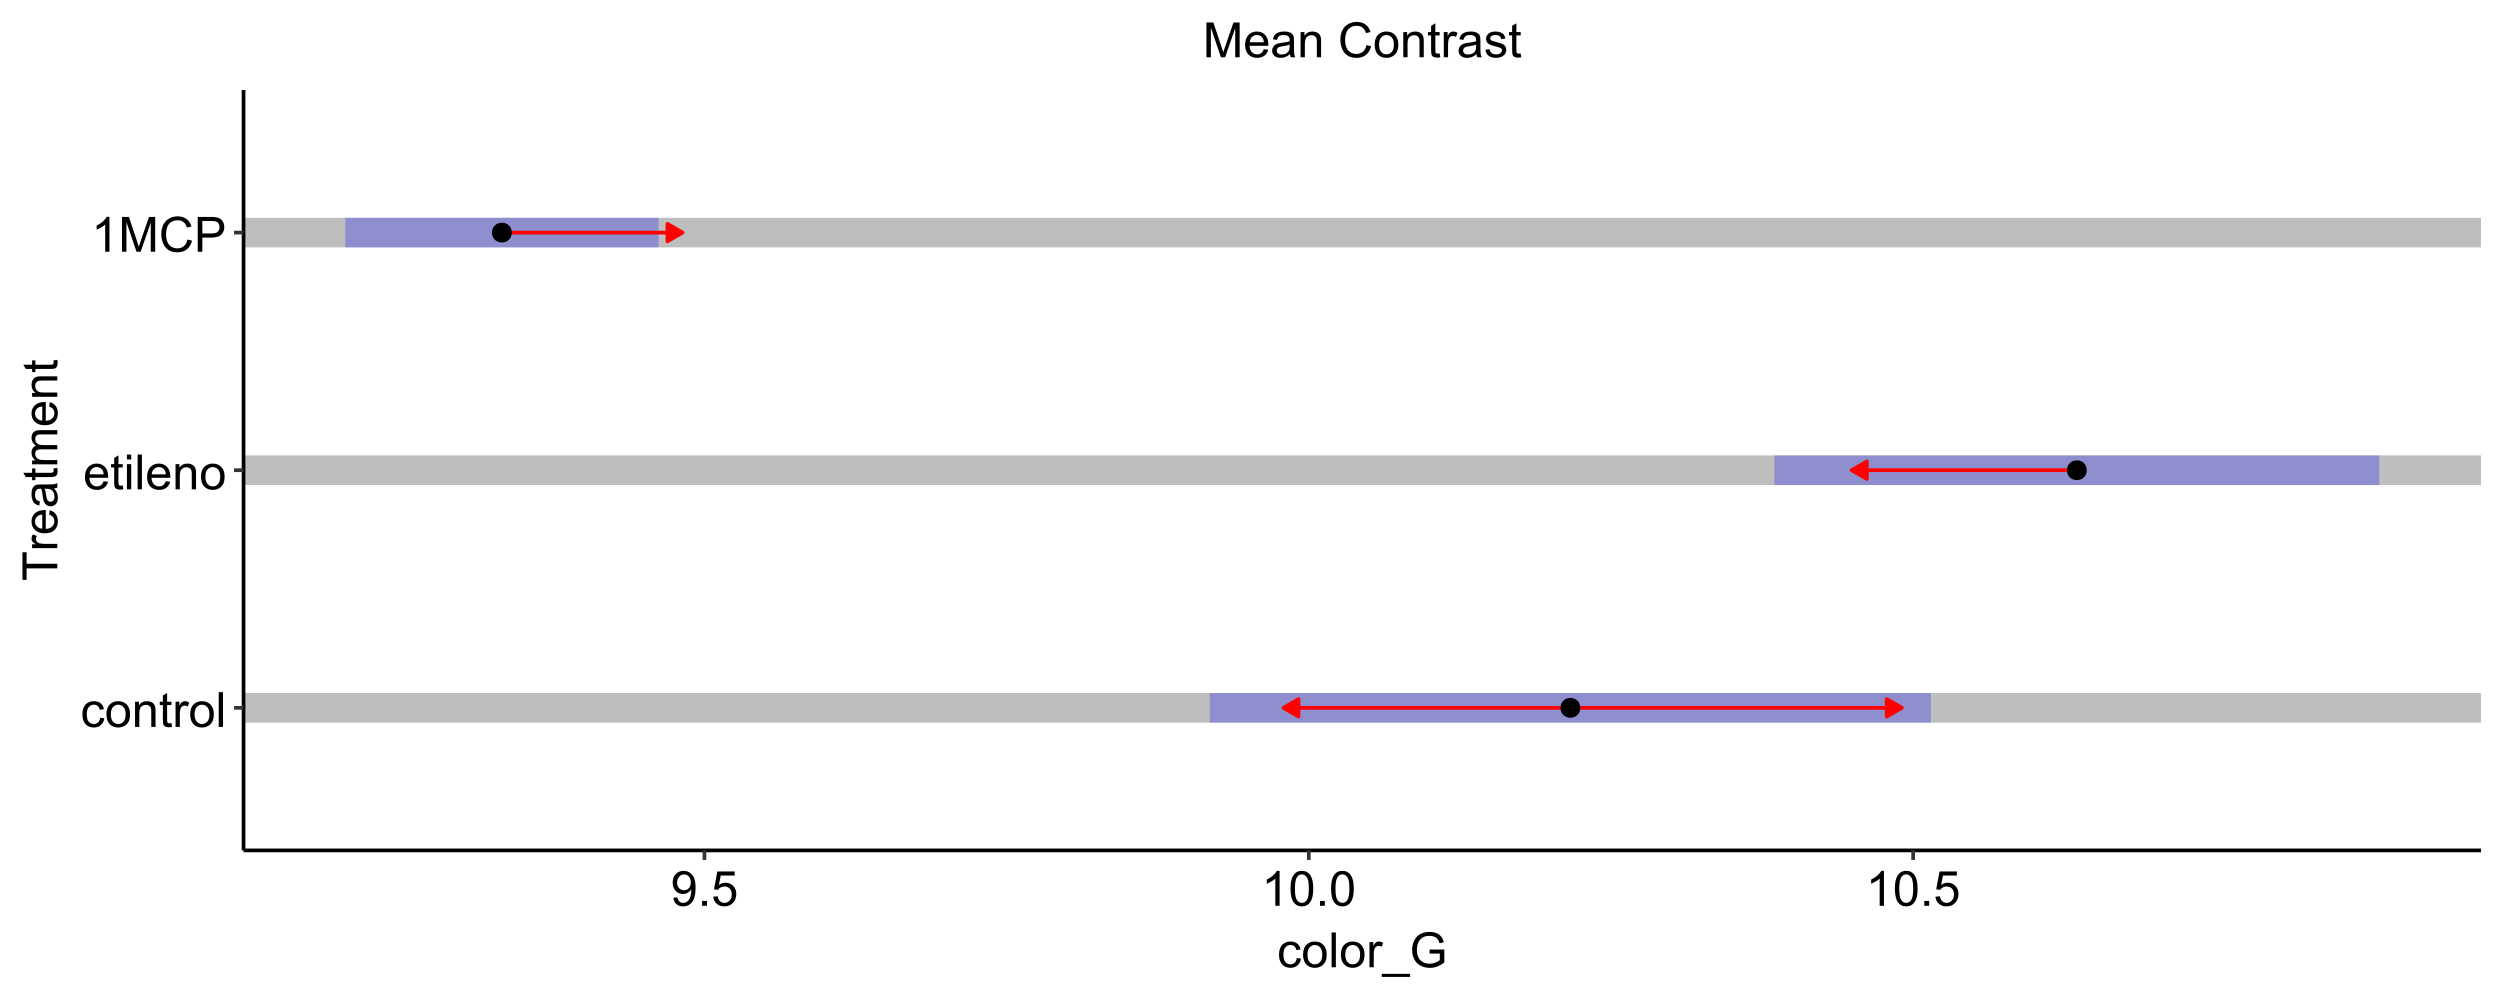
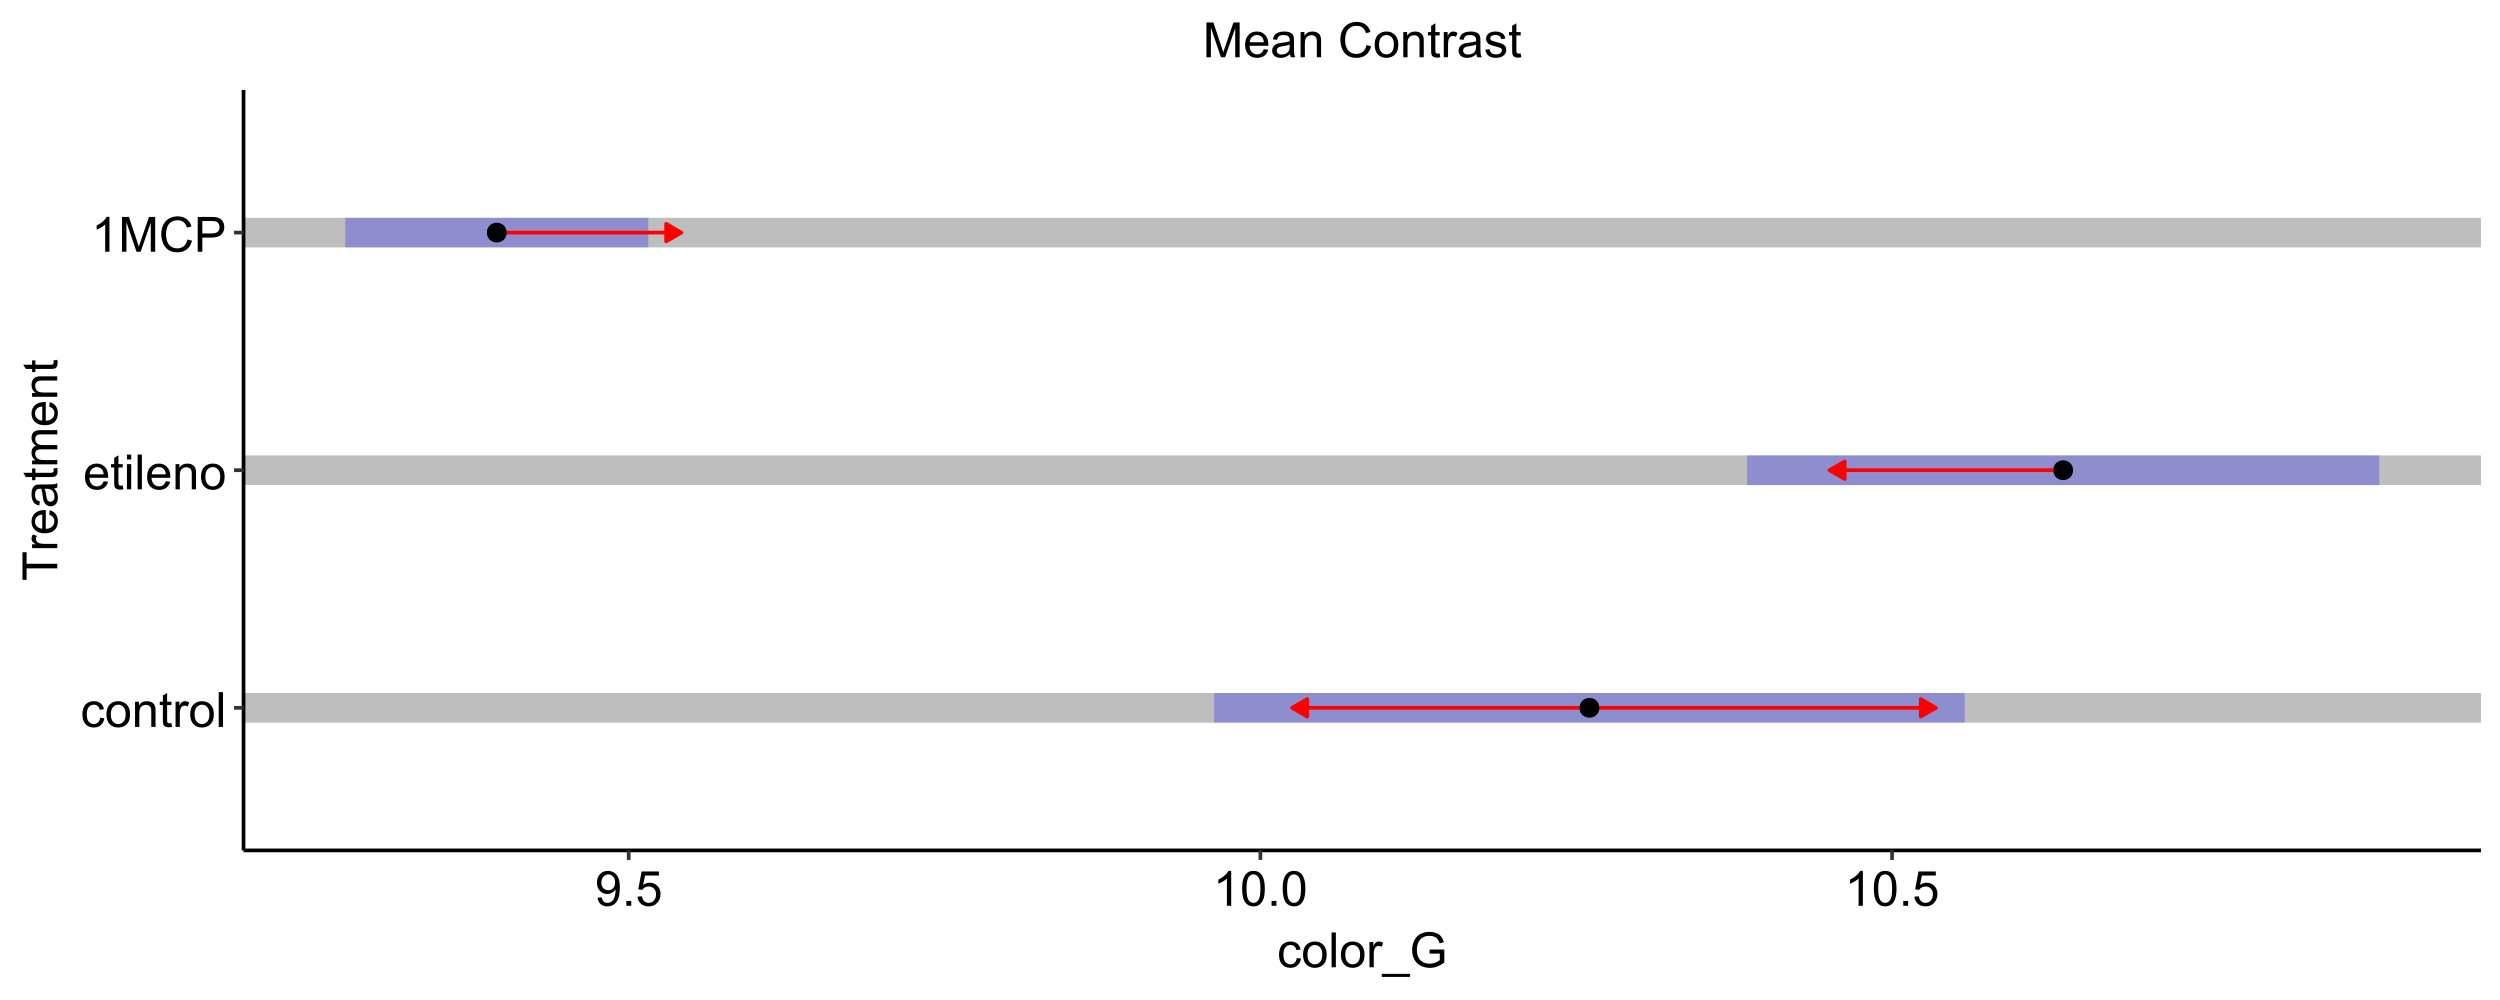
<svg xmlns="http://www.w3.org/2000/svg" xmlns:xlink="http://www.w3.org/1999/xlink" width="720" height="288" viewBox="0 0 720 288">
  <defs>
    <g>
      <g id="glyph-0-0">
        <path d="M 5.66 -2.66 L 6.871 -2.5 C 6.738 -1.668 6.398 -1.016 5.855 -0.543 C 5.309 -0.07 4.641 0.164 3.848 0.164 C 2.855 0.164 2.055 -0.16 1.453 -0.809 C 0.848 -1.461 0.547 -2.391 0.547 -3.602 C 0.547 -4.387 0.676 -5.07 0.938 -5.66 C 1.195 -6.246 1.59 -6.688 2.121 -6.984 C 2.652 -7.277 3.23 -7.422 3.855 -7.422 C 4.645 -7.422 5.289 -7.223 5.789 -6.824 C 6.293 -6.426 6.613 -5.859 6.754 -5.125 L 5.559 -4.941 C 5.445 -5.43 5.242 -5.797 4.953 -6.043 C 4.664 -6.289 4.312 -6.414 3.902 -6.414 C 3.285 -6.414 2.781 -6.191 2.391 -5.746 C 2.004 -5.301 1.812 -4.598 1.812 -3.637 C 1.812 -2.66 2 -1.953 2.371 -1.512 C 2.746 -1.07 3.234 -0.848 3.836 -0.848 C 4.316 -0.848 4.723 -0.996 5.047 -1.293 C 5.367 -1.59 5.574 -2.043 5.66 -2.66 Z M 5.66 -2.66 " />
      </g>
      <g id="glyph-0-1">
        <path d="M 0.465 -3.629 C 0.465 -4.973 0.84 -5.969 1.586 -6.617 C 2.211 -7.156 2.973 -7.422 3.867 -7.422 C 4.867 -7.422 5.684 -7.098 6.316 -6.441 C 6.949 -5.789 7.266 -4.887 7.266 -3.734 C 7.266 -2.797 7.125 -2.062 6.848 -1.527 C 6.566 -0.992 6.156 -0.578 5.621 -0.281 C 5.086 0.016 4.504 0.164 3.867 0.164 C 2.852 0.164 2.031 -0.16 1.406 -0.812 C 0.777 -1.465 0.465 -2.402 0.465 -3.629 M 1.73 -3.629 C 1.73 -2.699 1.934 -2.004 2.336 -1.543 C 2.742 -1.078 3.254 -0.848 3.867 -0.848 C 4.48 -0.848 4.988 -1.078 5.395 -1.547 C 5.801 -2.008 6 -2.719 6 -3.672 C 6 -4.57 5.797 -5.25 5.391 -5.711 C 4.98 -6.176 4.477 -6.406 3.867 -6.406 C 3.254 -6.406 2.742 -6.176 2.336 -5.715 C 1.934 -5.254 1.73 -4.559 1.73 -3.629 Z M 1.73 -3.629 " />
      </g>
      <g id="glyph-0-2">
        <path d="M 0.922 0 L 0.922 -7.258 L 2.031 -7.258 L 2.031 -6.227 C 2.562 -7.023 3.332 -7.422 4.34 -7.422 C 4.777 -7.422 5.18 -7.344 5.547 -7.188 C 5.914 -7.031 6.188 -6.824 6.371 -6.57 C 6.555 -6.312 6.68 -6.012 6.754 -5.66 C 6.801 -5.434 6.82 -5.035 6.82 -4.465 L 6.82 0 L 5.594 0 L 5.594 -4.414 C 5.594 -4.918 5.543 -5.293 5.449 -5.539 C 5.352 -5.789 5.184 -5.988 4.938 -6.137 C 4.695 -6.285 4.41 -6.355 4.082 -6.359 C 3.559 -6.355 3.105 -6.191 2.723 -5.859 C 2.344 -5.527 2.152 -4.895 2.152 -3.965 L 2.152 0 Z M 0.922 0 " />
      </g>
      <g id="glyph-0-3">
        <path d="M 3.609 -1.102 L 3.789 -0.016 C 3.441 0.059 3.133 0.094 2.859 0.094 C 2.41 0.094 2.062 0.023 1.82 -0.117 C 1.57 -0.258 1.398 -0.441 1.297 -0.672 C 1.199 -0.902 1.148 -1.387 1.148 -2.125 L 1.148 -6.305 L 0.246 -6.305 L 0.246 -7.258 L 1.148 -7.258 L 1.148 -9.059 L 2.371 -9.797 L 2.371 -7.258 L 3.609 -7.258 L 3.609 -6.305 L 2.371 -6.305 L 2.371 -2.059 C 2.371 -1.707 2.395 -1.48 2.438 -1.383 C 2.48 -1.281 2.551 -1.199 2.648 -1.141 C 2.746 -1.082 2.887 -1.055 3.07 -1.055 C 3.207 -1.055 3.387 -1.07 3.609 -1.102 Z M 3.609 -1.102 " />
      </g>
      <g id="glyph-0-4">
        <path d="M 0.91 0 L 0.91 -7.258 L 2.016 -7.258 L 2.016 -6.16 C 2.301 -6.676 2.559 -7.016 2.801 -7.18 C 3.039 -7.344 3.301 -7.422 3.59 -7.422 C 4.004 -7.422 4.426 -7.293 4.852 -7.027 L 4.43 -5.887 C 4.129 -6.062 3.828 -6.152 3.527 -6.152 C 3.258 -6.152 3.016 -6.07 2.805 -5.91 C 2.59 -5.746 2.438 -5.523 2.344 -5.234 C 2.207 -4.797 2.141 -4.32 2.141 -3.801 L 2.141 0 Z M 0.91 0 " />
      </g>
      <g id="glyph-0-5">
        <path d="M 0.895 0 L 0.895 -10.023 L 2.125 -10.023 L 2.125 0 Z M 0.895 0 " />
      </g>
      <g id="glyph-0-6">
        <path d="M 5.891 -2.336 L 7.164 -2.18 C 6.965 -1.438 6.594 -0.859 6.051 -0.453 C 5.508 -0.043 4.816 0.164 3.973 0.164 C 2.91 0.164 2.066 -0.164 1.445 -0.816 C 0.824 -1.473 0.512 -2.387 0.512 -3.57 C 0.512 -4.789 0.828 -5.738 1.457 -6.414 C 2.086 -7.086 2.902 -7.422 3.902 -7.422 C 4.875 -7.422 5.668 -7.094 6.281 -6.434 C 6.898 -5.773 7.203 -4.844 7.203 -3.645 C 7.203 -3.57 7.203 -3.461 7.199 -3.316 L 1.785 -3.316 C 1.828 -2.52 2.055 -1.906 2.461 -1.484 C 2.867 -1.059 3.371 -0.848 3.977 -0.848 C 4.43 -0.848 4.816 -0.965 5.133 -1.203 C 5.453 -1.441 5.707 -1.82 5.891 -2.336 M 1.852 -4.328 L 5.906 -4.328 C 5.852 -4.938 5.695 -5.395 5.441 -5.703 C 5.051 -6.176 4.543 -6.414 3.918 -6.414 C 3.352 -6.414 2.875 -6.223 2.492 -5.844 C 2.105 -5.465 1.895 -4.961 1.852 -4.328 Z M 1.852 -4.328 " />
      </g>
      <g id="glyph-0-7">
        <path d="M 0.93 -8.605 L 0.93 -10.023 L 2.16 -10.023 L 2.16 -8.605 L 0.93 -8.605 M 0.93 0 L 0.93 -7.258 L 2.16 -7.258 L 2.16 0 Z M 0.93 0 " />
      </g>
      <g id="glyph-0-8">
        <path d="M 5.215 0 L 3.984 0 L 3.984 -7.84 C 3.688 -7.559 3.301 -7.277 2.82 -6.992 C 2.34 -6.711 1.906 -6.5 1.523 -6.359 L 1.523 -7.547 C 2.211 -7.871 2.812 -8.262 3.328 -8.723 C 3.844 -9.184 4.207 -9.629 4.422 -10.062 L 5.215 -10.062 Z M 5.215 0 " />
      </g>
      <g id="glyph-0-9">
        <path d="M 1.039 0 L 1.039 -10.023 L 3.035 -10.023 L 5.406 -2.926 C 5.625 -2.266 5.785 -1.77 5.887 -1.441 C 6 -1.809 6.176 -2.344 6.418 -3.047 L 8.82 -10.023 L 10.602 -10.023 L 10.602 0 L 9.324 0 L 9.324 -8.387 L 6.414 0 L 5.215 0 L 2.316 -8.531 L 2.316 0 Z M 1.039 0 " />
      </g>
      <g id="glyph-0-10">
        <path d="M 8.23 -3.516 L 9.555 -3.18 C 9.277 -2.09 8.777 -1.258 8.055 -0.688 C 7.332 -0.113 6.449 0.172 5.406 0.172 C 4.328 0.172 3.449 -0.051 2.773 -0.488 C 2.094 -0.93 1.582 -1.566 1.227 -2.398 C 0.875 -3.234 0.695 -4.129 0.695 -5.086 C 0.695 -6.129 0.898 -7.039 1.297 -7.816 C 1.695 -8.594 2.262 -9.184 2.996 -9.586 C 3.734 -9.992 4.543 -10.191 5.43 -10.191 C 6.43 -10.191 7.273 -9.938 7.957 -9.426 C 8.641 -8.918 9.117 -8.199 9.387 -7.273 L 8.078 -6.965 C 7.848 -7.695 7.512 -8.227 7.07 -8.559 C 6.625 -8.891 6.07 -9.059 5.398 -9.059 C 4.629 -9.059 3.988 -8.875 3.469 -8.504 C 2.953 -8.133 2.59 -7.641 2.379 -7.016 C 2.168 -6.395 2.062 -5.754 2.062 -5.094 C 2.062 -4.242 2.188 -3.496 2.438 -2.859 C 2.684 -2.227 3.07 -1.75 3.594 -1.438 C 4.121 -1.121 4.688 -0.965 5.297 -0.965 C 6.039 -0.965 6.668 -1.18 7.184 -1.605 C 7.699 -2.035 8.047 -2.672 8.23 -3.516 Z M 8.23 -3.516 " />
      </g>
      <g id="glyph-0-11">
        <path d="M 1.078 0 L 1.078 -10.023 L 4.859 -10.023 C 5.527 -10.023 6.035 -9.988 6.383 -9.926 C 6.875 -9.844 7.289 -9.688 7.621 -9.457 C 7.953 -9.227 8.223 -8.906 8.426 -8.492 C 8.629 -8.074 8.73 -7.621 8.73 -7.125 C 8.73 -6.27 8.457 -5.551 7.914 -4.961 C 7.375 -4.371 6.395 -4.074 4.977 -4.074 L 2.406 -4.074 L 2.406 0 L 1.078 0 M 2.406 -5.258 L 4.996 -5.258 C 5.855 -5.258 6.461 -5.418 6.82 -5.734 C 7.184 -6.055 7.363 -6.504 7.363 -7.082 C 7.363 -7.5 7.258 -7.859 7.043 -8.16 C 6.832 -8.457 6.555 -8.656 6.207 -8.75 C 5.984 -8.809 5.57 -8.84 4.969 -8.84 L 2.406 -8.84 Z M 2.406 -5.258 " />
      </g>
      <g id="glyph-0-12">
        <path d="M 0.766 -2.316 L 1.949 -2.426 C 2.047 -1.871 2.238 -1.469 2.523 -1.219 C 2.805 -0.965 3.168 -0.84 3.609 -0.84 C 3.988 -0.84 4.32 -0.926 4.605 -1.102 C 4.891 -1.273 5.121 -1.504 5.305 -1.793 C 5.488 -2.082 5.641 -2.477 5.762 -2.969 C 5.887 -3.461 5.945 -3.961 5.945 -4.469 C 5.945 -4.523 5.945 -4.609 5.941 -4.719 C 5.695 -4.324 5.359 -4.008 4.934 -3.762 C 4.508 -3.52 4.043 -3.398 3.547 -3.398 C 2.719 -3.398 2.016 -3.699 1.441 -4.301 C 0.867 -4.902 0.582 -5.695 0.582 -6.68 C 0.582 -7.695 0.879 -8.512 1.48 -9.133 C 2.078 -9.754 2.828 -10.062 3.734 -10.062 C 4.383 -10.062 4.98 -9.887 5.52 -9.535 C 6.059 -9.184 6.469 -8.684 6.75 -8.035 C 7.031 -7.387 7.172 -6.445 7.172 -5.215 C 7.172 -3.934 7.031 -2.914 6.754 -2.156 C 6.477 -1.398 6.062 -0.82 5.512 -0.422 C 4.965 -0.027 4.32 0.172 3.582 0.172 C 2.797 0.172 2.156 -0.047 1.66 -0.48 C 1.164 -0.918 0.867 -1.527 0.766 -2.316 M 5.805 -6.742 C 5.805 -7.445 5.617 -8.008 5.238 -8.422 C 4.863 -8.836 4.41 -9.043 3.883 -9.043 C 3.336 -9.043 2.859 -8.82 2.453 -8.375 C 2.047 -7.926 1.844 -7.348 1.844 -6.637 C 1.844 -6 2.039 -5.48 2.422 -5.082 C 2.809 -4.684 3.285 -4.484 3.848 -4.484 C 4.418 -4.484 4.887 -4.684 5.254 -5.082 C 5.621 -5.48 5.805 -6.035 5.805 -6.742 Z M 5.805 -6.742 " />
      </g>
      <g id="glyph-0-13">
        <path d="M 1.273 0 L 1.273 -1.402 L 2.672 -1.402 L 2.672 0 Z M 1.273 0 " />
      </g>
      <g id="glyph-0-14">
        <path d="M 0.582 -2.625 L 1.875 -2.734 C 1.969 -2.105 2.191 -1.633 2.539 -1.316 C 2.887 -1 3.309 -0.84 3.801 -0.84 C 4.395 -0.84 4.895 -1.062 5.305 -1.512 C 5.715 -1.957 5.922 -2.551 5.922 -3.289 C 5.922 -3.988 5.723 -4.543 5.328 -4.949 C 4.934 -5.355 4.418 -5.559 3.781 -5.559 C 3.383 -5.559 3.027 -5.469 2.707 -5.289 C 2.387 -5.109 2.137 -4.875 1.953 -4.586 L 0.801 -4.738 L 1.77 -9.883 L 6.754 -9.883 L 6.754 -8.711 L 2.754 -8.711 L 2.215 -6.016 C 2.816 -6.434 3.449 -6.645 4.109 -6.645 C 4.984 -6.645 5.723 -6.34 6.324 -5.734 C 6.926 -5.129 7.227 -4.352 7.227 -3.398 C 7.227 -2.492 6.961 -1.707 6.434 -1.047 C 5.789 -0.234 4.914 0.172 3.801 0.172 C 2.891 0.172 2.145 -0.086 1.57 -0.594 C 0.992 -1.105 0.664 -1.781 0.582 -2.625 Z M 0.582 -2.625 " />
      </g>
      <g id="glyph-0-15">
        <path d="M 0.582 -4.941 C 0.582 -6.129 0.703 -7.082 0.945 -7.805 C 1.191 -8.527 1.555 -9.082 2.035 -9.477 C 2.516 -9.867 3.121 -10.062 3.848 -10.062 C 4.387 -10.062 4.859 -9.953 5.266 -9.738 C 5.668 -9.52 6.004 -9.211 6.27 -8.801 C 6.531 -8.395 6.738 -7.898 6.891 -7.312 C 7.039 -6.727 7.117 -5.938 7.117 -4.941 C 7.117 -3.766 6.996 -2.816 6.754 -2.094 C 6.512 -1.371 6.152 -0.816 5.672 -0.422 C 5.191 -0.027 4.582 0.172 3.848 0.172 C 2.883 0.172 2.125 -0.176 1.57 -0.867 C 0.91 -1.703 0.582 -3.059 0.582 -4.941 M 1.844 -4.941 C 1.844 -3.297 2.039 -2.203 2.422 -1.656 C 2.809 -1.113 3.285 -0.84 3.848 -0.84 C 4.414 -0.84 4.891 -1.113 5.273 -1.66 C 5.66 -2.207 5.852 -3.301 5.852 -4.941 C 5.852 -6.594 5.66 -7.688 5.273 -8.23 C 4.891 -8.773 4.41 -9.043 3.836 -9.043 C 3.27 -9.043 2.82 -8.805 2.48 -8.328 C 2.059 -7.715 1.844 -6.586 1.844 -4.941 Z M 1.844 -4.941 " />
      </g>
      <g id="glyph-0-16">
        <path d="M -0.211 2.781 L -0.211 1.895 L 7.945 1.895 L 7.945 2.781 Z M -0.211 2.781 " />
      </g>
      <g id="glyph-0-17">
        <path d="M 5.77 -3.93 L 5.77 -5.105 L 10.016 -5.113 L 10.016 -1.395 C 9.363 -0.875 8.691 -0.484 8 -0.223 C 7.305 0.039 6.594 0.172 5.867 0.172 C 4.883 0.172 3.988 -0.039 3.184 -0.461 C 2.379 -0.883 1.77 -1.492 1.359 -2.289 C 0.949 -3.086 0.746 -3.977 0.746 -4.961 C 0.746 -5.938 0.949 -6.848 1.355 -7.695 C 1.766 -8.539 2.352 -9.168 3.117 -9.578 C 3.883 -9.988 4.766 -10.191 5.762 -10.191 C 6.488 -10.191 7.141 -10.074 7.727 -9.84 C 8.312 -9.605 8.773 -9.277 9.105 -8.859 C 9.438 -8.441 9.691 -7.895 9.863 -7.219 L 8.668 -6.891 C 8.516 -7.402 8.332 -7.801 8.109 -8.094 C 7.883 -8.387 7.566 -8.617 7.148 -8.793 C 6.734 -8.969 6.273 -9.059 5.77 -9.059 C 5.164 -9.059 4.641 -8.965 4.195 -8.781 C 3.754 -8.598 3.398 -8.352 3.129 -8.055 C 2.855 -7.75 2.645 -7.422 2.496 -7.062 C 2.238 -6.441 2.113 -5.77 2.113 -5.047 C 2.113 -4.152 2.266 -3.406 2.574 -2.805 C 2.883 -2.203 3.328 -1.754 3.918 -1.461 C 4.504 -1.172 5.129 -1.023 5.789 -1.023 C 6.363 -1.023 6.926 -1.137 7.473 -1.355 C 8.02 -1.578 8.434 -1.812 8.715 -2.062 L 8.715 -3.93 Z M 5.77 -3.93 " />
      </g>
      <g id="glyph-0-18">
        <path d="M 5.66 -0.895 C 5.203 -0.508 4.766 -0.234 4.344 -0.074 C 3.922 0.086 3.469 0.164 2.988 0.164 C 2.191 0.164 1.578 -0.031 1.148 -0.422 C 0.719 -0.809 0.508 -1.309 0.508 -1.914 C 0.508 -2.27 0.586 -2.594 0.75 -2.887 C 0.91 -3.184 1.121 -3.418 1.383 -3.594 C 1.645 -3.773 1.941 -3.906 2.27 -4 C 2.512 -4.062 2.875 -4.125 3.363 -4.184 C 4.355 -4.301 5.09 -4.445 5.559 -4.609 C 5.562 -4.777 5.562 -4.883 5.562 -4.93 C 5.562 -5.43 5.449 -5.781 5.215 -5.988 C 4.902 -6.266 4.434 -6.406 3.812 -6.406 C 3.234 -6.406 2.809 -6.305 2.531 -6.102 C 2.258 -5.898 2.055 -5.539 1.922 -5.023 L 0.719 -5.188 C 0.828 -5.703 1.008 -6.121 1.258 -6.438 C 1.508 -6.754 1.871 -6.996 2.344 -7.168 C 2.82 -7.34 3.367 -7.422 3.992 -7.422 C 4.613 -7.422 5.117 -7.352 5.504 -7.203 C 5.891 -7.059 6.176 -6.875 6.359 -6.656 C 6.539 -6.434 6.668 -6.156 6.742 -5.816 C 6.781 -5.609 6.801 -5.23 6.801 -4.684 L 6.801 -3.043 C 6.801 -1.898 6.828 -1.176 6.879 -0.871 C 6.934 -0.57 7.035 -0.277 7.191 0 L 5.906 0 C 5.777 -0.254 5.695 -0.555 5.66 -0.895 M 5.559 -3.645 C 5.109 -3.461 4.441 -3.305 3.547 -3.18 C 3.043 -3.105 2.684 -3.023 2.477 -2.934 C 2.266 -2.84 2.102 -2.707 1.988 -2.531 C 1.875 -2.355 1.82 -2.164 1.82 -1.949 C 1.82 -1.621 1.941 -1.348 2.191 -1.129 C 2.438 -0.91 2.805 -0.801 3.281 -0.801 C 3.754 -0.801 4.176 -0.902 4.547 -1.109 C 4.914 -1.316 5.188 -1.602 5.359 -1.961 C 5.492 -2.238 5.559 -2.648 5.559 -3.191 Z M 5.559 -3.645 " />
      </g>
      <g id="glyph-0-19">
</g>
      <g id="glyph-0-20">
        <path d="M 0.43 -2.168 L 1.648 -2.359 C 1.715 -1.871 1.906 -1.496 2.219 -1.238 C 2.531 -0.977 2.965 -0.848 3.527 -0.848 C 4.094 -0.848 4.512 -0.961 4.785 -1.191 C 5.059 -1.422 5.195 -1.691 5.195 -2.004 C 5.195 -2.281 5.074 -2.5 4.832 -2.66 C 4.664 -2.77 4.246 -2.906 3.574 -3.078 C 2.672 -3.305 2.047 -3.5 1.699 -3.668 C 1.352 -3.832 1.086 -4.062 0.906 -4.359 C 0.727 -4.652 0.637 -4.977 0.637 -5.332 C 0.637 -5.656 0.711 -5.957 0.859 -6.23 C 1.008 -6.508 1.207 -6.734 1.461 -6.918 C 1.656 -7.059 1.914 -7.18 2.246 -7.277 C 2.574 -7.375 2.93 -7.422 3.309 -7.422 C 3.879 -7.422 4.379 -7.344 4.809 -7.18 C 5.238 -7.016 5.559 -6.793 5.762 -6.512 C 5.969 -6.23 6.109 -5.855 6.188 -5.387 L 4.984 -5.223 C 4.93 -5.598 4.77 -5.887 4.508 -6.098 C 4.246 -6.309 3.875 -6.414 3.398 -6.414 C 2.832 -6.414 2.43 -6.32 2.188 -6.133 C 1.945 -5.945 1.824 -5.727 1.824 -5.477 C 1.824 -5.316 1.875 -5.172 1.977 -5.047 C 2.074 -4.914 2.234 -4.805 2.445 -4.719 C 2.57 -4.672 2.934 -4.566 3.535 -4.402 C 4.406 -4.172 5.012 -3.98 5.355 -3.832 C 5.699 -3.684 5.969 -3.469 6.164 -3.188 C 6.363 -2.902 6.461 -2.551 6.461 -2.133 C 6.461 -1.723 6.34 -1.336 6.102 -0.973 C 5.863 -0.613 5.516 -0.332 5.066 -0.133 C 4.613 0.066 4.105 0.164 3.535 0.164 C 2.59 0.164 1.871 -0.031 1.379 -0.422 C 0.883 -0.816 0.566 -1.398 0.43 -2.168 Z M 0.43 -2.168 " />
      </g>
      <g id="glyph-1-0">
        <path d="M 0 -3.629 L -8.84 -3.629 L -8.84 -0.328 L -10.023 -0.328 L -10.023 -8.273 L -8.84 -8.273 L -8.84 -4.957 L 0 -4.957 Z M 0 -3.629 " />
      </g>
      <g id="glyph-1-1">
        <path d="M 0 -0.91 L -7.258 -0.91 L -7.258 -2.016 L -6.16 -2.016 C -6.676 -2.301 -7.016 -2.559 -7.18 -2.801 C -7.344 -3.039 -7.422 -3.301 -7.422 -3.59 C -7.422 -4.004 -7.293 -4.426 -7.027 -4.852 L -5.887 -4.43 C -6.062 -4.129 -6.152 -3.828 -6.152 -3.527 C -6.152 -3.258 -6.07 -3.016 -5.91 -2.805 C -5.746 -2.59 -5.523 -2.438 -5.234 -2.344 C -4.797 -2.207 -4.32 -2.141 -3.801 -2.141 L 0 -2.141 Z M 0 -0.91 " />
      </g>
      <g id="glyph-1-2">
        <path d="M -2.336 -5.891 L -2.18 -7.164 C -1.438 -6.965 -0.859 -6.594 -0.449 -6.051 C -0.043 -5.508 0.164 -4.816 0.164 -3.973 C 0.164 -2.91 -0.164 -2.066 -0.816 -1.445 C -1.473 -0.824 -2.387 -0.512 -3.57 -0.512 C -4.789 -0.512 -5.738 -0.828 -6.414 -1.457 C -7.086 -2.086 -7.422 -2.902 -7.422 -3.902 C -7.422 -4.875 -7.094 -5.668 -6.434 -6.281 C -5.773 -6.898 -4.844 -7.203 -3.645 -7.203 C -3.57 -7.203 -3.461 -7.203 -3.316 -7.199 L -3.316 -1.785 C -2.52 -1.828 -1.906 -2.055 -1.484 -2.461 C -1.059 -2.867 -0.848 -3.371 -0.848 -3.977 C -0.848 -4.43 -0.965 -4.816 -1.203 -5.133 C -1.441 -5.453 -1.816 -5.707 -2.336 -5.891 M -4.328 -1.852 L -4.328 -5.906 C -4.938 -5.852 -5.395 -5.695 -5.703 -5.441 C -6.176 -5.051 -6.414 -4.543 -6.414 -3.918 C -6.414 -3.352 -6.223 -2.875 -5.844 -2.492 C -5.465 -2.105 -4.961 -1.895 -4.328 -1.852 Z M -4.328 -1.852 " />
      </g>
      <g id="glyph-1-3">
        <path d="M -0.895 -5.66 C -0.508 -5.203 -0.234 -4.766 -0.074 -4.344 C 0.086 -3.922 0.164 -3.469 0.164 -2.988 C 0.164 -2.191 -0.031 -1.578 -0.422 -1.148 C -0.809 -0.719 -1.309 -0.508 -1.914 -0.508 C -2.27 -0.508 -2.594 -0.586 -2.887 -0.75 C -3.184 -0.91 -3.418 -1.121 -3.594 -1.383 C -3.773 -1.645 -3.906 -1.941 -4 -2.27 C -4.062 -2.512 -4.125 -2.875 -4.184 -3.363 C -4.301 -4.355 -4.445 -5.09 -4.609 -5.559 C -4.777 -5.562 -4.883 -5.562 -4.93 -5.562 C -5.43 -5.562 -5.781 -5.449 -5.988 -5.215 C -6.266 -4.902 -6.406 -4.434 -6.406 -3.816 C -6.406 -3.234 -6.305 -2.809 -6.102 -2.531 C -5.898 -2.258 -5.539 -2.055 -5.023 -1.922 L -5.188 -0.719 C -5.703 -0.828 -6.121 -1.008 -6.438 -1.258 C -6.754 -1.508 -6.996 -1.871 -7.168 -2.344 C -7.34 -2.82 -7.422 -3.367 -7.422 -3.992 C -7.422 -4.613 -7.352 -5.117 -7.203 -5.504 C -7.059 -5.891 -6.875 -6.176 -6.656 -6.359 C -6.434 -6.539 -6.156 -6.668 -5.816 -6.742 C -5.609 -6.781 -5.23 -6.801 -4.684 -6.801 L -3.043 -6.801 C -1.898 -6.801 -1.176 -6.828 -0.871 -6.879 C -0.57 -6.934 -0.277 -7.035 0 -7.191 L 0 -5.906 C -0.254 -5.777 -0.555 -5.695 -0.895 -5.66 M -3.645 -5.559 C -3.461 -5.109 -3.305 -4.441 -3.18 -3.547 C -3.105 -3.043 -3.023 -2.684 -2.934 -2.477 C -2.84 -2.266 -2.707 -2.102 -2.531 -1.988 C -2.355 -1.875 -2.164 -1.82 -1.949 -1.82 C -1.621 -1.82 -1.348 -1.941 -1.129 -2.191 C -0.91 -2.438 -0.801 -2.805 -0.801 -3.281 C -0.801 -3.754 -0.902 -4.176 -1.109 -4.547 C -1.316 -4.914 -1.602 -5.188 -1.961 -5.359 C -2.238 -5.492 -2.648 -5.559 -3.191 -5.559 Z M -3.645 -5.559 " />
      </g>
      <g id="glyph-1-4">
        <path d="M -1.102 -3.609 L -0.012 -3.789 C 0.059 -3.441 0.098 -3.133 0.098 -2.859 C 0.098 -2.41 0.023 -2.062 -0.117 -1.82 C -0.258 -1.57 -0.441 -1.398 -0.672 -1.297 C -0.902 -1.199 -1.387 -1.148 -2.125 -1.148 L -6.305 -1.148 L -6.305 -0.246 L -7.258 -0.246 L -7.258 -1.148 L -9.059 -1.148 L -9.797 -2.371 L -7.258 -2.371 L -7.258 -3.609 L -6.305 -3.609 L -6.305 -2.371 L -2.059 -2.371 C -1.707 -2.371 -1.48 -2.395 -1.379 -2.438 C -1.281 -2.48 -1.199 -2.551 -1.141 -2.648 C -1.082 -2.746 -1.051 -2.887 -1.051 -3.07 C -1.051 -3.207 -1.07 -3.387 -1.102 -3.609 Z M -1.102 -3.609 " />
      </g>
      <g id="glyph-1-5">
        <path d="M 0 -0.922 L -7.258 -0.922 L -7.258 -2.023 L -6.242 -2.023 C -6.598 -2.25 -6.883 -2.555 -7.098 -2.934 C -7.316 -3.312 -7.422 -3.742 -7.422 -4.227 C -7.422 -4.762 -7.312 -5.203 -7.09 -5.547 C -6.867 -5.891 -6.555 -6.133 -6.152 -6.273 C -7 -6.848 -7.422 -7.598 -7.422 -8.516 C -7.422 -9.238 -7.223 -9.793 -6.824 -10.18 C -6.426 -10.566 -5.812 -10.758 -4.984 -10.758 L 0 -10.758 L 0 -9.535 L -4.574 -9.535 C -5.066 -9.535 -5.418 -9.496 -5.637 -9.418 C -5.852 -9.336 -6.027 -9.191 -6.16 -8.984 C -6.293 -8.773 -6.355 -8.527 -6.355 -8.242 C -6.355 -7.734 -6.188 -7.309 -5.848 -6.973 C -5.508 -6.637 -4.965 -6.469 -4.219 -6.469 L 0 -6.469 L 0 -5.234 L -4.719 -5.234 C -5.262 -5.234 -5.672 -5.137 -5.945 -4.938 C -6.219 -4.734 -6.355 -4.406 -6.359 -3.953 C -6.355 -3.605 -6.266 -3.285 -6.086 -2.992 C -5.902 -2.695 -5.637 -2.484 -5.285 -2.352 C -4.934 -2.219 -4.426 -2.152 -3.766 -2.152 L 0 -2.152 Z M 0 -0.922 " />
      </g>
      <g id="glyph-1-6">
        <path d="M 0 -0.922 L -7.258 -0.922 L -7.258 -2.031 L -6.227 -2.031 C -7.023 -2.562 -7.422 -3.332 -7.422 -4.34 C -7.422 -4.777 -7.344 -5.18 -7.188 -5.547 C -7.031 -5.914 -6.824 -6.188 -6.57 -6.371 C -6.312 -6.555 -6.012 -6.68 -5.66 -6.754 C -5.434 -6.801 -5.035 -6.82 -4.465 -6.82 L 0 -6.82 L 0 -5.594 L -4.414 -5.594 C -4.918 -5.594 -5.293 -5.543 -5.539 -5.449 C -5.789 -5.352 -5.988 -5.184 -6.137 -4.938 C -6.285 -4.695 -6.355 -4.41 -6.359 -4.082 C -6.355 -3.559 -6.191 -3.105 -5.859 -2.723 C -5.527 -2.344 -4.895 -2.152 -3.965 -2.152 L 0 -2.152 Z M 0 -0.922 " />
      </g>
    </g>
    <clipPath id="clip-0">
      <path clip-rule="nonzero" d="M 70.141 25.926 L 714.523 25.926 L 714.523 244.914 L 70.141 244.914 Z M 70.141 25.926 " />
    </clipPath>
    <clipPath id="clip-1">
      <path clip-rule="nonzero" d="M 70.141 199 L 714.523 199 L 714.523 209 L 70.141 209 Z M 70.141 199 " />
    </clipPath>
    <clipPath id="clip-2">
      <path clip-rule="nonzero" d="M 70.141 131 L 714.523 131 L 714.523 140 L 70.141 140 Z M 70.141 131 " />
    </clipPath>
    <clipPath id="clip-3">
      <path clip-rule="nonzero" d="M 70.141 62 L 714.523 62 L 714.523 72 L 70.141 72 Z M 70.141 62 " />
    </clipPath>
  </defs>
  <rect x="-72" y="-28.8" width="864" height="345.6" fill="rgb(100%, 100%, 100%)" fill-opacity="1" />
  <rect x="-72" y="-28.8" width="864" height="345.6" fill="rgb(100%, 100%, 100%)" fill-opacity="1" />
  <path fill="none" stroke-width="1.067" stroke-linecap="round" stroke-linejoin="round" stroke="rgb(100%, 100%, 100%)" stroke-opacity="1" stroke-miterlimit="10" d="M 0 288 L 720 288 L 720 0 L 0 0 Z M 0 288 " />
  <g clip-path="url(#clip-0)">
    <path fill-rule="nonzero" fill="rgb(100%, 100%, 100%)" fill-opacity="1" d="M 70.141 244.914 L 714.523 244.914 L 714.523 25.926 L 70.141 25.926 Z M 70.141 244.914 " />
  </g>
  <g clip-path="url(#clip-1)">
    <path fill="none" stroke-width="8.536" stroke-linecap="butt" stroke-linejoin="round" stroke="rgb(74.51%, 74.51%, 74.51%)" stroke-opacity="1" stroke-miterlimit="10" d="M 70.141 203.855 L 714.52 203.855 " />
  </g>
  <g clip-path="url(#clip-2)">
    <path fill="none" stroke-width="8.536" stroke-linecap="butt" stroke-linejoin="round" stroke="rgb(74.51%, 74.51%, 74.51%)" stroke-opacity="1" stroke-miterlimit="10" d="M 70.141 135.422 L 714.52 135.422 " />
  </g>
  <g clip-path="url(#clip-3)">
    <path fill="none" stroke-width="8.536" stroke-linecap="butt" stroke-linejoin="round" stroke="rgb(74.51%, 74.51%, 74.51%)" stroke-opacity="1" stroke-miterlimit="10" d="M 70.141 66.988 L 714.52 66.988 " />
  </g>
-   <path fill="none" stroke-width="8.536" stroke-linecap="butt" stroke-linejoin="round" stroke="rgb(0%, 0%, 100%)" stroke-opacity="0.251" stroke-miterlimit="10" d="M 348.434 203.855 L 556.117 203.855 " />
-   <path fill="none" stroke-width="8.536" stroke-linecap="butt" stroke-linejoin="round" stroke="rgb(0%, 0%, 100%)" stroke-opacity="0.251" stroke-miterlimit="10" d="M 511.031 135.422 L 685.23 135.422 " />
-   <path fill="none" stroke-width="8.536" stroke-linecap="butt" stroke-linejoin="round" stroke="rgb(0%, 0%, 100%)" stroke-opacity="0.251" stroke-miterlimit="10" d="M 99.43 66.988 L 189.656 66.988 " />
-   <path fill="none" stroke-width="1.067" stroke-linecap="butt" stroke-linejoin="round" stroke="rgb(100%, 0%, 0%)" stroke-opacity="1" stroke-miterlimit="10" d="M 452.277 203.855 L 369.617 203.855 " />
-   <path fill-rule="nonzero" fill="rgb(100%, 0%, 0%)" fill-opacity="1" stroke-width="1.067" stroke-linecap="butt" stroke-linejoin="round" stroke="rgb(100%, 0%, 0%)" stroke-opacity="1" stroke-miterlimit="10" d="M 373.98 201.332 L 369.617 203.855 L 373.98 206.375 Z M 373.98 201.332 " />
-   <path fill="none" stroke-width="1.067" stroke-linecap="butt" stroke-linejoin="round" stroke="rgb(100%, 0%, 0%)" stroke-opacity="1" stroke-miterlimit="10" d="M 598.133 135.422 L 533.281 135.422 " />
-   <path fill-rule="nonzero" fill="rgb(100%, 0%, 0%)" fill-opacity="1" stroke-width="1.067" stroke-linecap="butt" stroke-linejoin="round" stroke="rgb(100%, 0%, 0%)" stroke-opacity="1" stroke-miterlimit="10" d="M 537.645 132.898 L 533.281 135.422 L 537.645 137.941 Z M 537.645 132.898 " />
-   <path fill="none" stroke-width="1.067" stroke-linecap="butt" stroke-linejoin="round" stroke="rgb(100%, 0%, 0%)" stroke-opacity="1" stroke-miterlimit="10" d="M 452.277 203.855 L 547.742 203.855 " />
-   <path fill-rule="nonzero" fill="rgb(100%, 0%, 0%)" fill-opacity="1" stroke-width="1.067" stroke-linecap="butt" stroke-linejoin="round" stroke="rgb(100%, 0%, 0%)" stroke-opacity="1" stroke-miterlimit="10" d="M 543.375 206.375 L 547.742 203.855 L 543.375 201.332 Z M 543.375 206.375 " />
-   <path fill="none" stroke-width="1.067" stroke-linecap="butt" stroke-linejoin="round" stroke="rgb(100%, 0%, 0%)" stroke-opacity="1" stroke-miterlimit="10" d="M 144.543 66.988 L 196.586 66.988 " />
-   <path fill-rule="nonzero" fill="rgb(100%, 0%, 0%)" fill-opacity="1" stroke-width="1.067" stroke-linecap="butt" stroke-linejoin="round" stroke="rgb(100%, 0%, 0%)" stroke-opacity="1" stroke-miterlimit="10" d="M 192.223 69.508 L 196.586 66.988 L 192.223 64.465 Z M 192.223 69.508 " />
-   <path fill-rule="nonzero" fill="rgb(0%, 0%, 0%)" fill-opacity="1" stroke-width="0.709" stroke-linecap="round" stroke-linejoin="round" stroke="rgb(0%, 0%, 0%)" stroke-opacity="1" stroke-miterlimit="10" d="M 454.766 203.855 C 454.766 207.172 449.789 207.172 449.789 203.855 C 449.789 200.535 454.766 200.535 454.766 203.855 " />
-   <path fill-rule="nonzero" fill="rgb(0%, 0%, 0%)" fill-opacity="1" stroke-width="0.709" stroke-linecap="round" stroke-linejoin="round" stroke="rgb(0%, 0%, 0%)" stroke-opacity="1" stroke-miterlimit="10" d="M 600.621 135.422 C 600.621 138.738 595.645 138.738 595.645 135.422 C 595.645 132.102 600.621 132.102 600.621 135.422 " />
-   <path fill-rule="nonzero" fill="rgb(0%, 0%, 0%)" fill-opacity="1" stroke-width="0.709" stroke-linecap="round" stroke-linejoin="round" stroke="rgb(0%, 0%, 0%)" stroke-opacity="1" stroke-miterlimit="10" d="M 147.031 66.988 C 147.031 70.305 142.055 70.305 142.055 66.988 C 142.055 63.668 147.031 63.668 147.031 66.988 " />
+   <path fill="none" stroke-width="8.536" stroke-linecap="butt" stroke-linejoin="round" stroke="rgb(0%, 0%, 100%)" stroke-opacity="0.251" stroke-miterlimit="10" d="M 349.668 203.855 L 565.852 203.855 " />
+   <path fill="none" stroke-width="8.536" stroke-linecap="butt" stroke-linejoin="round" stroke="rgb(0%, 0%, 100%)" stroke-opacity="0.251" stroke-miterlimit="10" d="M 503.156 135.422 L 685.23 135.422 " />
+   <path fill="none" stroke-width="8.536" stroke-linecap="butt" stroke-linejoin="round" stroke="rgb(0%, 0%, 100%)" stroke-opacity="0.251" stroke-miterlimit="10" d="M 99.43 66.988 L 186.703 66.988 " />
+   <path fill="none" stroke-width="1.067" stroke-linecap="butt" stroke-linejoin="round" stroke="rgb(100%, 0%, 0%)" stroke-opacity="1" stroke-miterlimit="10" d="M 457.758 203.855 L 372.117 203.855 " />
+   <path fill-rule="nonzero" fill="rgb(100%, 0%, 0%)" fill-opacity="1" stroke-width="1.067" stroke-linecap="butt" stroke-linejoin="round" stroke="rgb(100%, 0%, 0%)" stroke-opacity="1" stroke-miterlimit="10" d="M 376.48 201.332 L 372.117 203.855 L 376.48 206.375 Z M 376.48 201.332 " />
+   <path fill="none" stroke-width="1.067" stroke-linecap="butt" stroke-linejoin="round" stroke="rgb(100%, 0%, 0%)" stroke-opacity="1" stroke-miterlimit="10" d="M 594.195 135.422 L 526.902 135.422 " />
+   <path fill-rule="nonzero" fill="rgb(100%, 0%, 0%)" fill-opacity="1" stroke-width="1.067" stroke-linecap="butt" stroke-linejoin="round" stroke="rgb(100%, 0%, 0%)" stroke-opacity="1" stroke-miterlimit="10" d="M 531.266 132.898 L 526.902 135.422 L 531.266 137.941 Z M 531.266 132.898 " />
+   <path fill="none" stroke-width="1.067" stroke-linecap="butt" stroke-linejoin="round" stroke="rgb(100%, 0%, 0%)" stroke-opacity="1" stroke-miterlimit="10" d="M 457.758 203.855 L 557.539 203.855 " />
+   <path fill-rule="nonzero" fill="rgb(100%, 0%, 0%)" fill-opacity="1" stroke-width="1.067" stroke-linecap="butt" stroke-linejoin="round" stroke="rgb(100%, 0%, 0%)" stroke-opacity="1" stroke-miterlimit="10" d="M 553.176 206.375 L 557.539 203.855 L 553.176 201.332 Z M 553.176 206.375 " />
+   <path fill="none" stroke-width="1.067" stroke-linecap="butt" stroke-linejoin="round" stroke="rgb(100%, 0%, 0%)" stroke-opacity="1" stroke-miterlimit="10" d="M 143.066 66.988 L 196.219 66.988 " />
+   <path fill-rule="nonzero" fill="rgb(100%, 0%, 0%)" fill-opacity="1" stroke-width="1.067" stroke-linecap="butt" stroke-linejoin="round" stroke="rgb(100%, 0%, 0%)" stroke-opacity="1" stroke-miterlimit="10" d="M 191.852 69.508 L 196.219 66.988 L 191.852 64.465 Z M 191.852 69.508 " />
+   <path fill-rule="nonzero" fill="rgb(0%, 0%, 0%)" fill-opacity="1" stroke-width="0.709" stroke-linecap="round" stroke-linejoin="round" stroke="rgb(0%, 0%, 0%)" stroke-opacity="1" stroke-miterlimit="10" d="M 460.246 203.855 C 460.246 207.172 455.27 207.172 455.27 203.855 C 455.27 200.535 460.246 200.535 460.246 203.855 " />
+   <path fill-rule="nonzero" fill="rgb(0%, 0%, 0%)" fill-opacity="1" stroke-width="0.709" stroke-linecap="round" stroke-linejoin="round" stroke="rgb(0%, 0%, 0%)" stroke-opacity="1" stroke-miterlimit="10" d="M 596.684 135.422 C 596.684 138.738 591.707 138.738 591.707 135.422 C 591.707 132.102 596.684 132.102 596.684 135.422 " />
+   <path fill-rule="nonzero" fill="rgb(0%, 0%, 0%)" fill-opacity="1" stroke-width="0.709" stroke-linecap="round" stroke-linejoin="round" stroke="rgb(0%, 0%, 0%)" stroke-opacity="1" stroke-miterlimit="10" d="M 145.555 66.988 C 145.555 70.305 140.578 70.305 140.578 66.988 C 140.578 63.668 145.555 63.668 145.555 66.988 " />
  <path fill="none" stroke-width="1.067" stroke-linecap="butt" stroke-linejoin="round" stroke="rgb(0%, 0%, 0%)" stroke-opacity="1" stroke-miterlimit="10" d="M 70.141 244.914 L 70.141 25.926 " />
  <g fill="rgb(0%, 0%, 0%)" fill-opacity="1">
    <use xlink:href="#glyph-0-0" x="23.188" y="209.363" />
    <use xlink:href="#glyph-0-1" x="30.188" y="209.363" />
    <use xlink:href="#glyph-0-2" x="37.974" y="209.363" />
    <use xlink:href="#glyph-0-3" x="45.76" y="209.363" />
    <use xlink:href="#glyph-0-4" x="49.649" y="209.363" />
    <use xlink:href="#glyph-0-1" x="54.312" y="209.363" />
    <use xlink:href="#glyph-0-5" x="62.098" y="209.363" />
  </g>
  <g fill="rgb(0%, 0%, 0%)" fill-opacity="1">
    <use xlink:href="#glyph-0-6" x="23.953" y="140.93" />
    <use xlink:href="#glyph-0-3" x="31.739" y="140.93" />
    <use xlink:href="#glyph-0-7" x="35.629" y="140.93" />
    <use xlink:href="#glyph-0-5" x="38.739" y="140.93" />
    <use xlink:href="#glyph-0-6" x="41.85" y="140.93" />
    <use xlink:href="#glyph-0-2" x="49.636" y="140.93" />
    <use xlink:href="#glyph-0-1" x="57.422" y="140.93" />
  </g>
  <g fill="rgb(0%, 0%, 0%)" fill-opacity="1">
    <use xlink:href="#glyph-0-8" x="26.309" y="72.496" />
    <use xlink:href="#glyph-0-9" x="34.095" y="72.496" />
    <use xlink:href="#glyph-0-10" x="45.757" y="72.496" />
    <use xlink:href="#glyph-0-11" x="55.867" y="72.496" />
  </g>
  <path fill="none" stroke-width="1.067" stroke-linecap="butt" stroke-linejoin="round" stroke="rgb(20%, 20%, 20%)" stroke-opacity="1" stroke-miterlimit="10" d="M 67.398 203.855 L 70.141 203.855 " />
  <path fill="none" stroke-width="1.067" stroke-linecap="butt" stroke-linejoin="round" stroke="rgb(20%, 20%, 20%)" stroke-opacity="1" stroke-miterlimit="10" d="M 67.398 135.422 L 70.141 135.422 " />
  <path fill="none" stroke-width="1.067" stroke-linecap="butt" stroke-linejoin="round" stroke="rgb(20%, 20%, 20%)" stroke-opacity="1" stroke-miterlimit="10" d="M 67.398 66.988 L 70.141 66.988 " />
  <path fill="none" stroke-width="1.067" stroke-linecap="butt" stroke-linejoin="round" stroke="rgb(0%, 0%, 0%)" stroke-opacity="1" stroke-miterlimit="10" d="M 70.141 244.914 L 714.52 244.914 " />
-   <path fill="none" stroke-width="1.067" stroke-linecap="butt" stroke-linejoin="round" stroke="rgb(20%, 20%, 20%)" stroke-opacity="1" stroke-miterlimit="10" d="M 202.879 247.652 L 202.879 244.914 " />
-   <path fill="none" stroke-width="1.067" stroke-linecap="butt" stroke-linejoin="round" stroke="rgb(20%, 20%, 20%)" stroke-opacity="1" stroke-miterlimit="10" d="M 376.934 247.652 L 376.934 244.914 " />
-   <path fill="none" stroke-width="1.067" stroke-linecap="butt" stroke-linejoin="round" stroke="rgb(20%, 20%, 20%)" stroke-opacity="1" stroke-miterlimit="10" d="M 550.984 247.652 L 550.984 244.914 " />
-   <g fill="rgb(0%, 0%, 0%)" fill-opacity="1">
-     <use xlink:href="#glyph-0-12" x="193.148" y="260.867" />
-     <use xlink:href="#glyph-0-13" x="200.935" y="260.867" />
-     <use xlink:href="#glyph-0-14" x="204.824" y="260.867" />
-   </g>
-   <g fill="rgb(0%, 0%, 0%)" fill-opacity="1">
-     <use xlink:href="#glyph-0-8" x="363.309" y="260.867" />
-     <use xlink:href="#glyph-0-15" x="371.095" y="260.867" />
-     <use xlink:href="#glyph-0-13" x="378.881" y="260.867" />
-     <use xlink:href="#glyph-0-15" x="382.771" y="260.867" />
-   </g>
-   <g fill="rgb(0%, 0%, 0%)" fill-opacity="1">
-     <use xlink:href="#glyph-0-8" x="537.359" y="260.867" />
-     <use xlink:href="#glyph-0-15" x="545.146" y="260.867" />
-     <use xlink:href="#glyph-0-13" x="552.932" y="260.867" />
-     <use xlink:href="#glyph-0-14" x="556.821" y="260.867" />
+   <path fill="none" stroke-width="1.067" stroke-linecap="butt" stroke-linejoin="round" stroke="rgb(20%, 20%, 20%)" stroke-opacity="1" stroke-miterlimit="10" d="M 181.07 247.652 L 181.07 244.914 " />
+   <path fill="none" stroke-width="1.067" stroke-linecap="butt" stroke-linejoin="round" stroke="rgb(20%, 20%, 20%)" stroke-opacity="1" stroke-miterlimit="10" d="M 362.992 247.652 L 362.992 244.914 " />
+   <path fill="none" stroke-width="1.067" stroke-linecap="butt" stroke-linejoin="round" stroke="rgb(20%, 20%, 20%)" stroke-opacity="1" stroke-miterlimit="10" d="M 544.918 247.652 L 544.918 244.914 " />
+   <g fill="rgb(0%, 0%, 0%)" fill-opacity="1">
+     <use xlink:href="#glyph-0-12" x="171.34" y="260.867" />
+     <use xlink:href="#glyph-0-13" x="179.126" y="260.867" />
+     <use xlink:href="#glyph-0-14" x="183.016" y="260.867" />
+   </g>
+   <g fill="rgb(0%, 0%, 0%)" fill-opacity="1">
+     <use xlink:href="#glyph-0-8" x="349.367" y="260.867" />
+     <use xlink:href="#glyph-0-15" x="357.153" y="260.867" />
+     <use xlink:href="#glyph-0-13" x="364.939" y="260.867" />
+     <use xlink:href="#glyph-0-15" x="368.829" y="260.867" />
+   </g>
+   <g fill="rgb(0%, 0%, 0%)" fill-opacity="1">
+     <use xlink:href="#glyph-0-8" x="531.293" y="260.867" />
+     <use xlink:href="#glyph-0-15" x="539.079" y="260.867" />
+     <use xlink:href="#glyph-0-13" x="546.865" y="260.867" />
+     <use xlink:href="#glyph-0-14" x="550.755" y="260.867" />
  </g>
  <g fill="rgb(0%, 0%, 0%)" fill-opacity="1">
    <use xlink:href="#glyph-0-0" x="367.816" y="278.574" />
    <use xlink:href="#glyph-0-1" x="374.816" y="278.574" />
    <use xlink:href="#glyph-0-5" x="382.603" y="278.574" />
    <use xlink:href="#glyph-0-1" x="385.713" y="278.574" />
    <use xlink:href="#glyph-0-4" x="393.499" y="278.574" />
    <use xlink:href="#glyph-0-16" x="398.161" y="278.574" />
    <use xlink:href="#glyph-0-17" x="405.947" y="278.574" />
  </g>
  <g fill="rgb(0%, 0%, 0%)" fill-opacity="1">
    <use xlink:href="#glyph-1-0" x="16.5" y="167.32" />
    <use xlink:href="#glyph-1-1" x="16.5" y="158.769" />
    <use xlink:href="#glyph-1-2" x="16.5" y="154.106" />
    <use xlink:href="#glyph-1-3" x="16.5" y="146.32" />
    <use xlink:href="#glyph-1-4" x="16.5" y="138.534" />
    <use xlink:href="#glyph-1-5" x="16.5" y="134.645" />
    <use xlink:href="#glyph-1-2" x="16.5" y="122.982" />
    <use xlink:href="#glyph-1-6" x="16.5" y="115.196" />
    <use xlink:href="#glyph-1-4" x="16.5" y="107.41" />
  </g>
  <g fill="rgb(0%, 0%, 0%)" fill-opacity="1">
    <use xlink:href="#glyph-0-9" x="346.418" y="16.5" />
    <use xlink:href="#glyph-0-6" x="358.08" y="16.5" />
    <use xlink:href="#glyph-0-18" x="365.866" y="16.5" />
    <use xlink:href="#glyph-0-2" x="373.652" y="16.5" />
    <use xlink:href="#glyph-0-19" x="381.438" y="16.5" />
    <use xlink:href="#glyph-0-10" x="385.328" y="16.5" />
    <use xlink:href="#glyph-0-1" x="395.438" y="16.5" />
    <use xlink:href="#glyph-0-2" x="403.225" y="16.5" />
    <use xlink:href="#glyph-0-3" x="411.011" y="16.5" />
    <use xlink:href="#glyph-0-4" x="414.9" y="16.5" />
    <use xlink:href="#glyph-0-18" x="419.562" y="16.5" />
    <use xlink:href="#glyph-0-20" x="427.349" y="16.5" />
    <use xlink:href="#glyph-0-3" x="434.349" y="16.5" />
  </g>
</svg>
